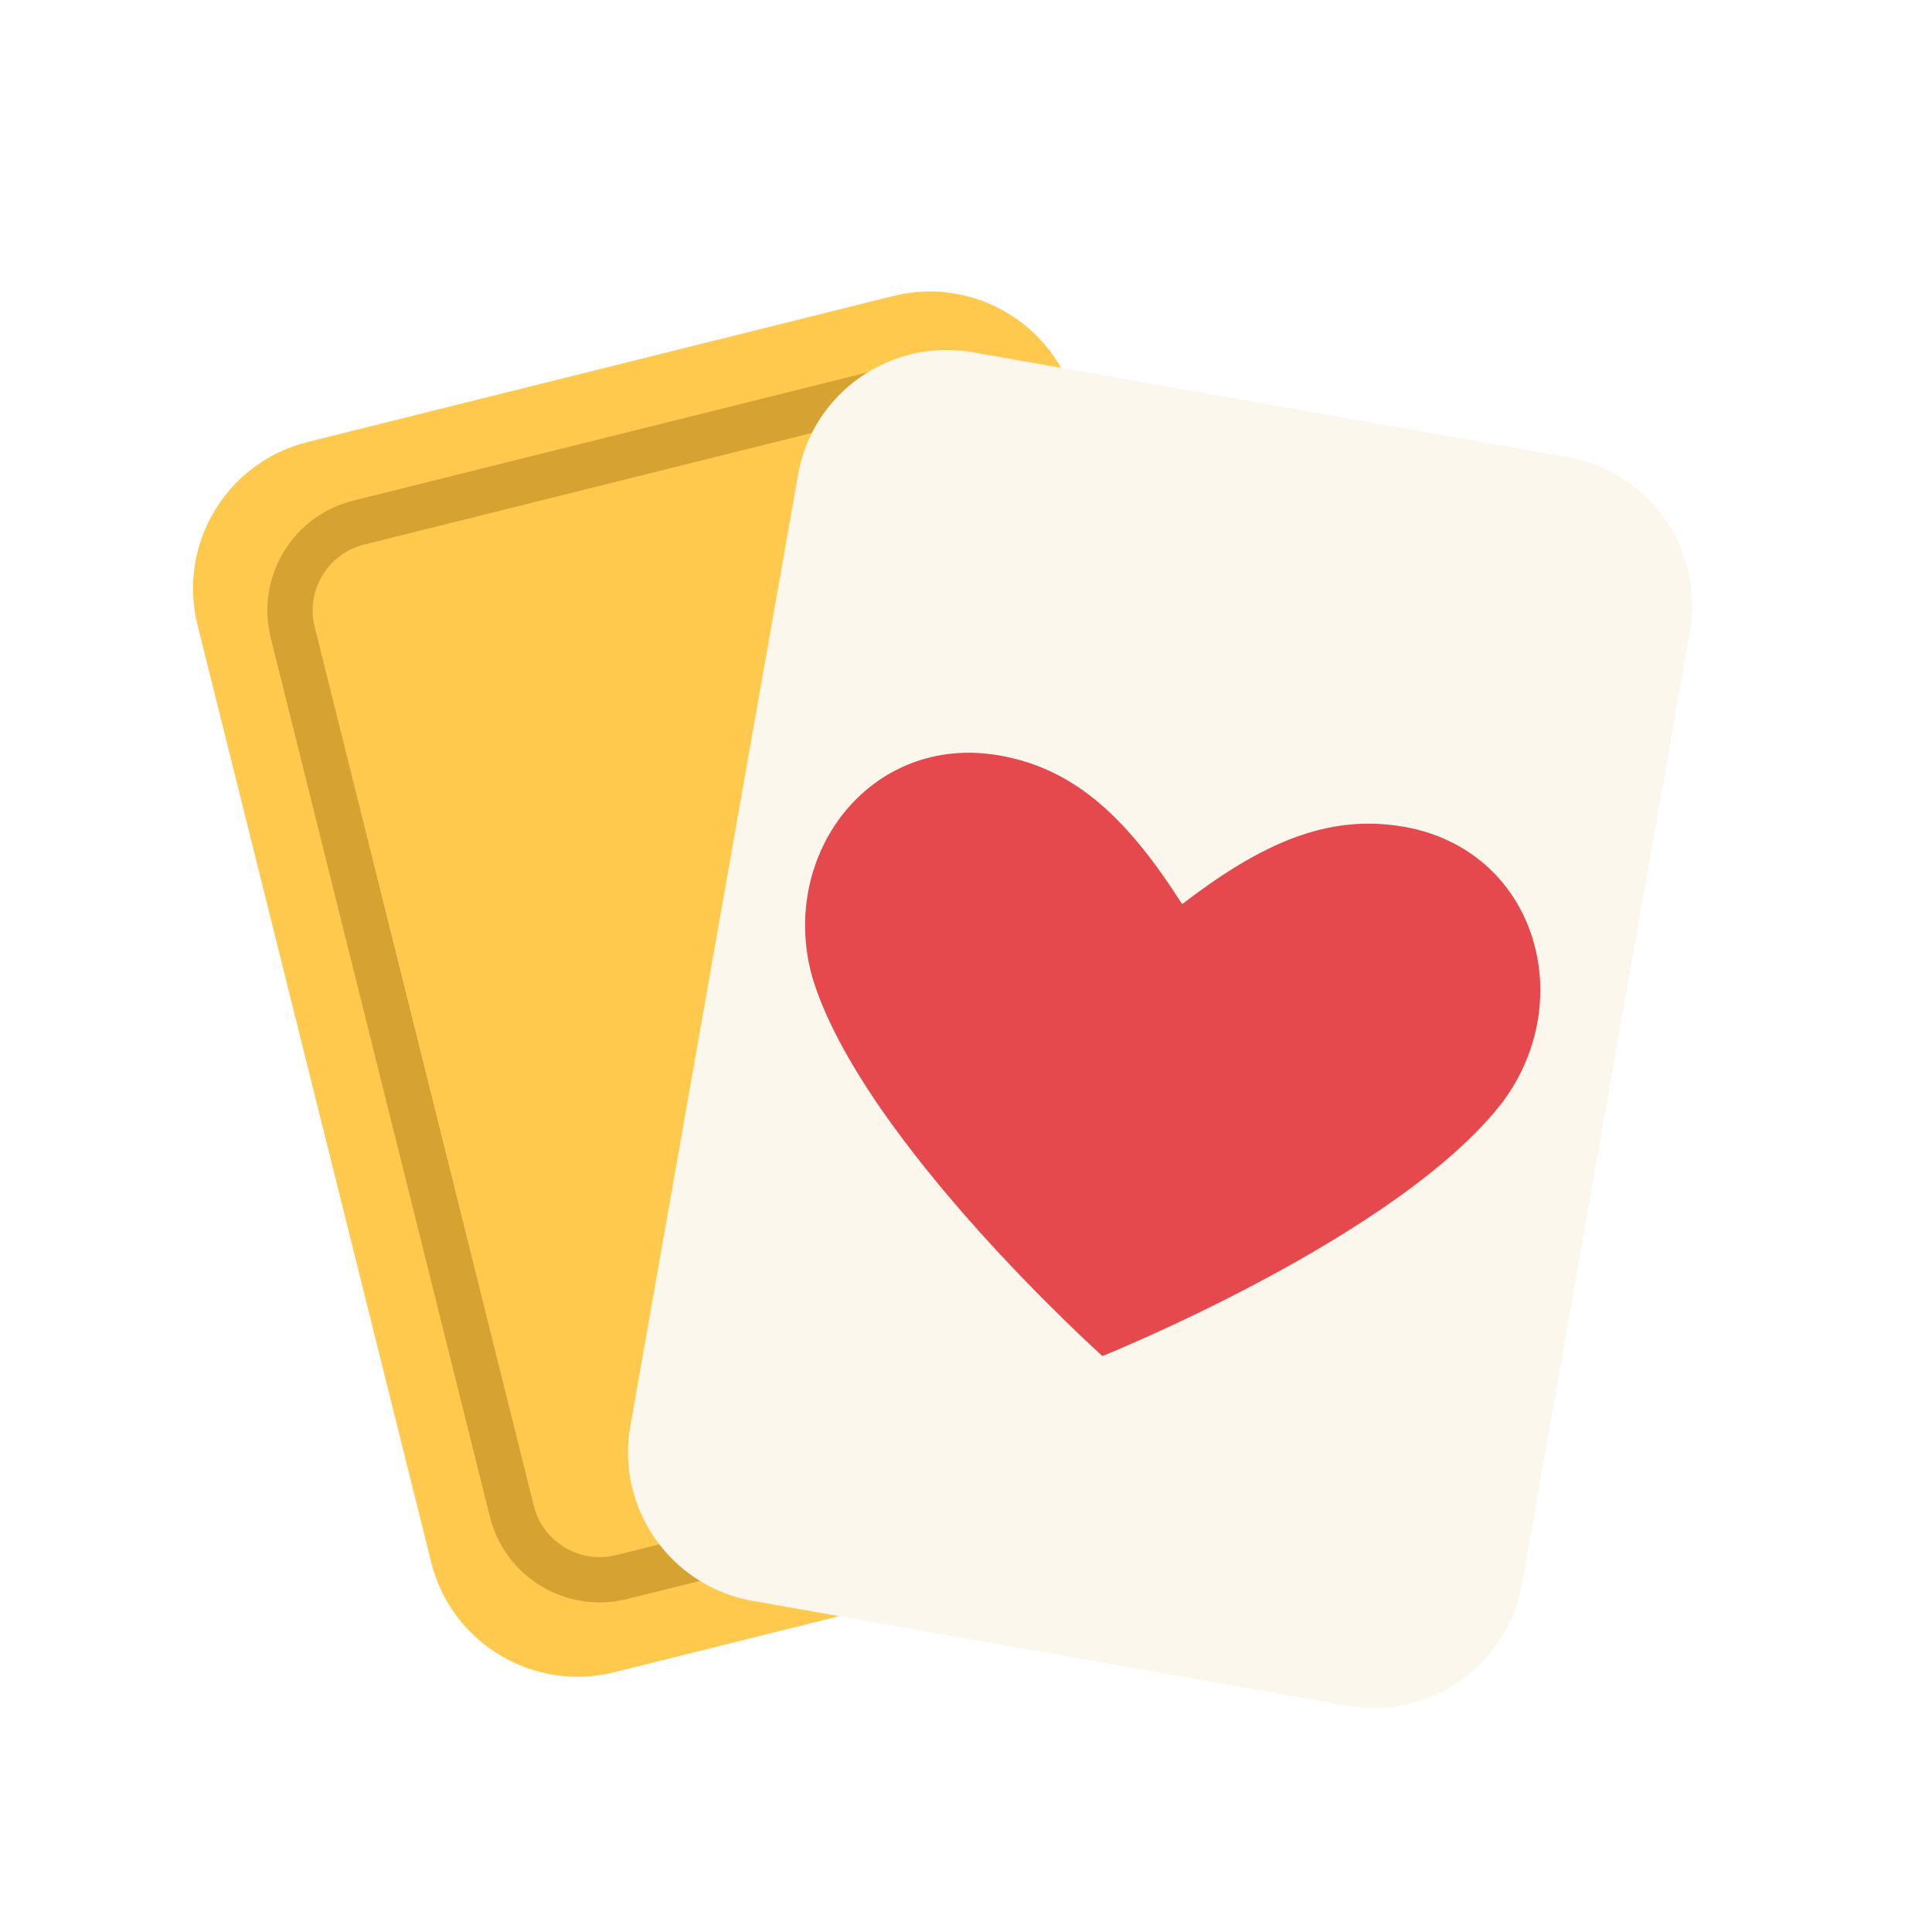
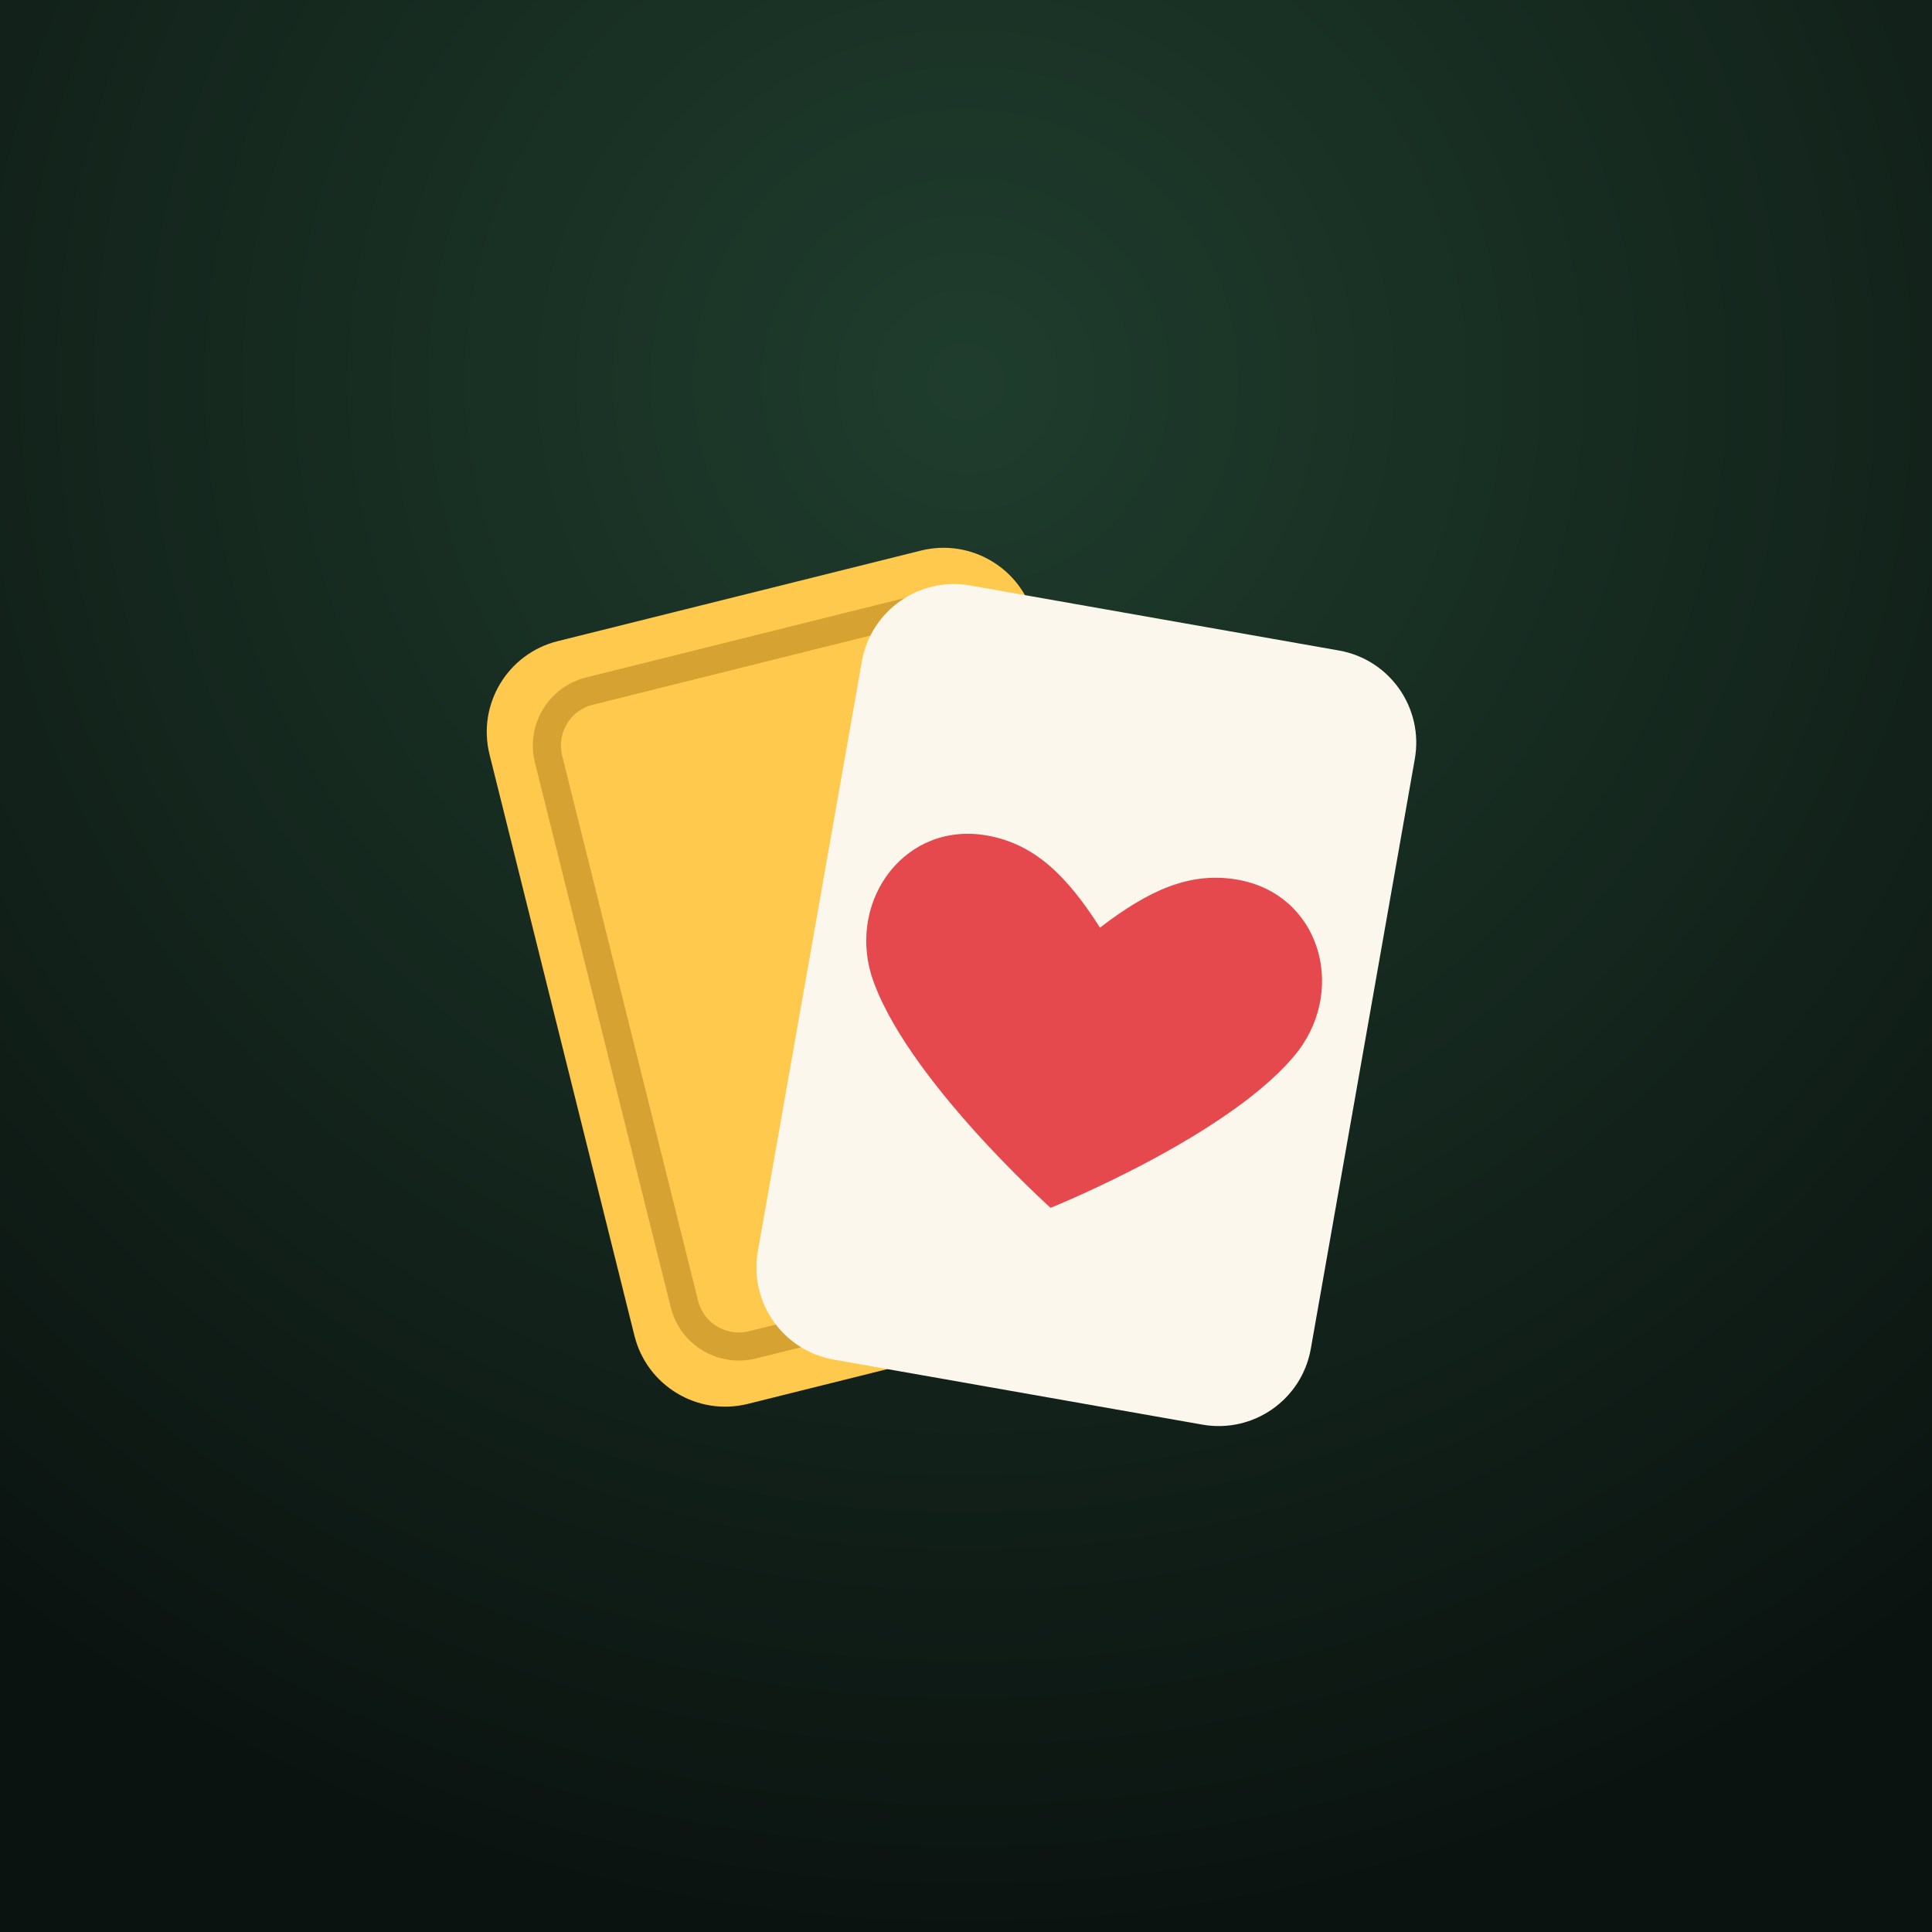
<svg xmlns="http://www.w3.org/2000/svg" viewBox="0 0 64 64">
-   <g transform="rotate(-14 32 36)">
-     <rect x="11" y="10" width="30" height="42" rx="5" fill="#ffc94d" />
-     <rect x="14" y="13" width="24" height="36" rx="3" fill="none" stroke="#8a5a00" stroke-opacity=".35" stroke-width="1.5" />
-   </g>
-   <g transform="rotate(10 32 36)">
-     <rect x="23" y="12" width="30" height="42" rx="5" fill="#fbf7ec" />
-     <path d="M38 44s-9-5.6-11.6-10.6C24.5 29.6 26.8 25 31.2 25c2.6 0 4.6 1.4 6.8 3.8 2.2-2.4 4.2-3.8 6.8-3.8 4.4 0 6.7 4.6 4.8 8.4C47 38.4 38 44 38 44z" fill="#e5484d" />
+   <defs>
+     <radialGradient id="g" cx="50%" cy="20%" r="80%">
+       <stop offset="0" stop-color="#1f3d2d" />
+       <stop offset="1" stop-color="#0b1310" />
+     </radialGradient>
+   </defs>
+   <rect width="64" height="64" fill="url(#g)" />
+   <g transform="translate(12.16 12.16) scale(0.62)">
+     <g transform="rotate(-14 32 36)">
+       <rect x="11" y="10" width="30" height="42" rx="5" fill="#ffc94d" />
+       <rect x="14" y="13" width="24" height="36" rx="3" fill="none" stroke="#8a5a00" stroke-opacity=".35" stroke-width="1.5" />
+     </g>
+     <g transform="rotate(10 32 36)">
+       <rect x="23" y="12" width="30" height="42" rx="5" fill="#fbf7ec" />
+       <path d="M38 44s-9-5.6-11.6-10.6C24.5 29.6 26.8 25 31.2 25c2.6 0 4.6 1.4 6.8 3.8 2.2-2.4 4.2-3.8 6.8-3.8 4.4 0 6.7 4.6 4.8 8.4C47 38.4 38 44 38 44z" fill="#e5484d" />
+     </g>
  </g>
</svg>
